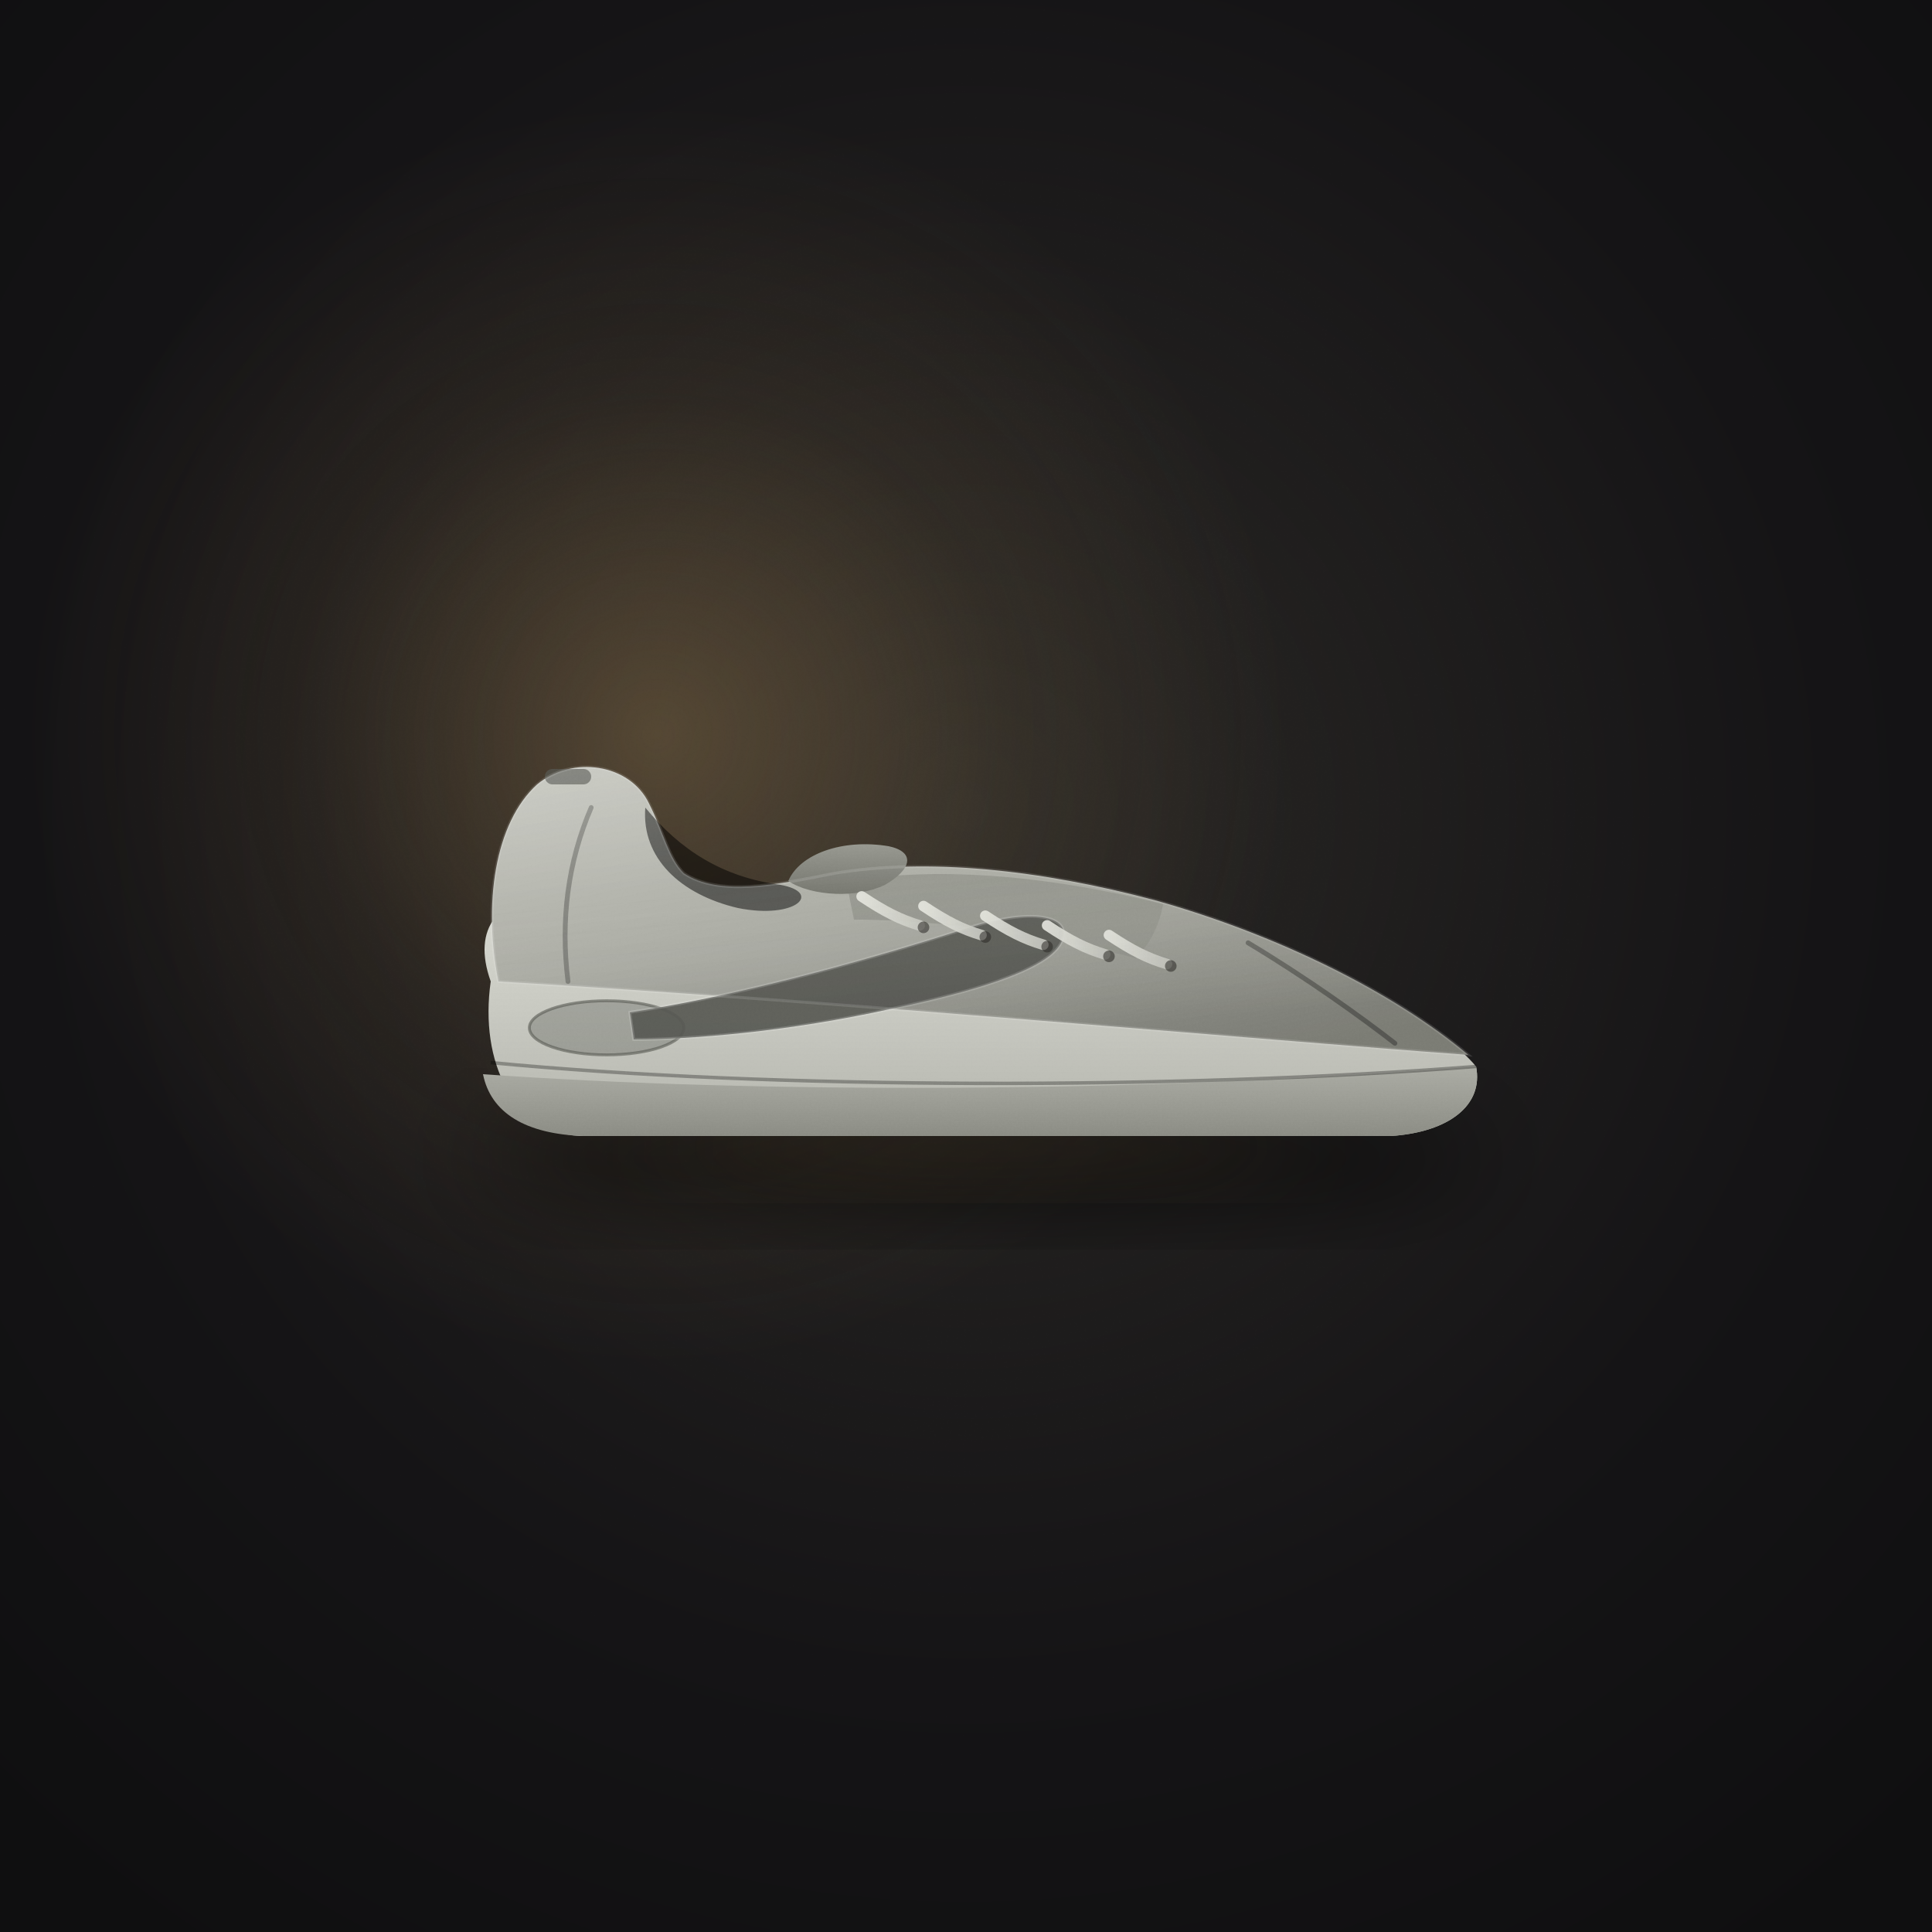
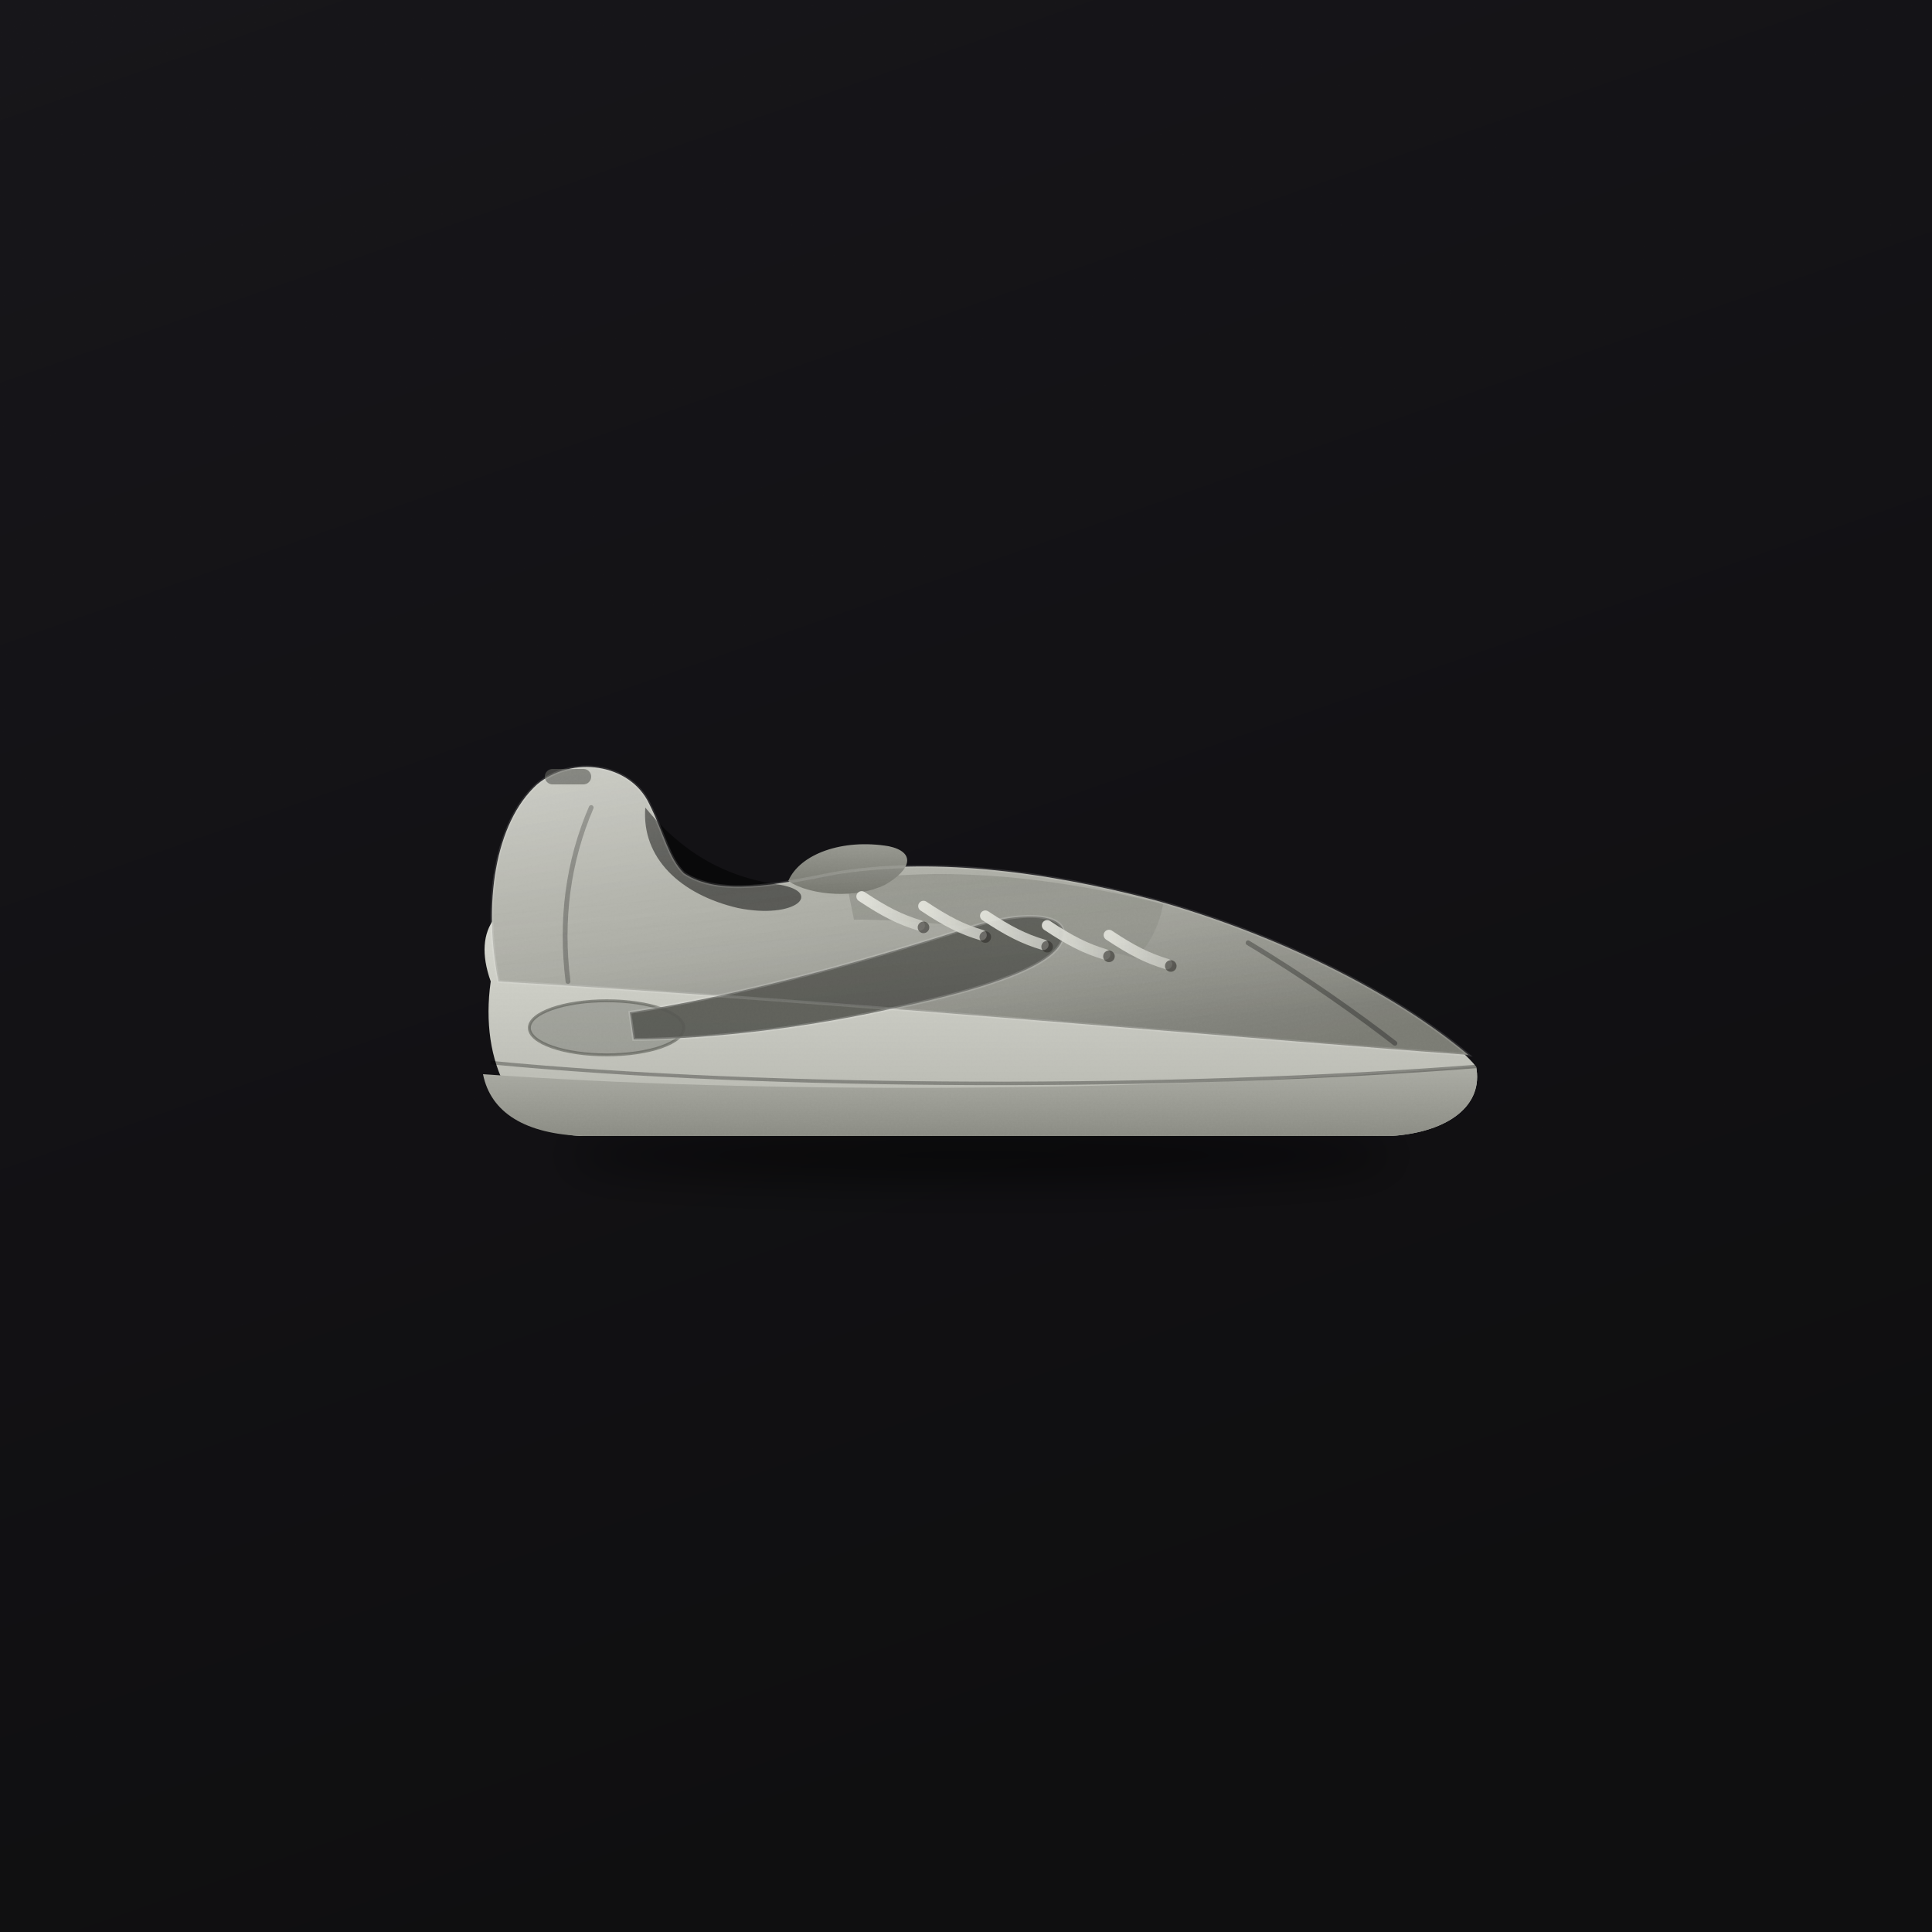
<svg xmlns="http://www.w3.org/2000/svg" viewBox="0 0 1000 1000" width="1000" height="1000" role="img">
  <defs>
-     <radialGradient id="bg" cx="0.5" cy="0.42" r="0.72">
-       <stop offset="0" stop-color="#2a2825" />
-       <stop offset="0.62" stop-color="#151416" />
+     <linearGradient id="bg" x1="0" y1="0" x2="0.35" y2="1">
+       <stop offset="0" stop-color="#17161a" />
+       <stop offset="0.6" stop-color="#121114" />
      <stop offset="1" stop-color="#0f0f10" />
-     </radialGradient>
-     <radialGradient id="bloom">
-       <stop offset="0" stop-color="#c9a063" stop-opacity="0.3" />
-       <stop offset="0.55" stop-color="#c9a063" stop-opacity="0.08" />
-       <stop offset="1" stop-color="#c9a063" stop-opacity="0" />
-     </radialGradient>
+     </linearGradient>
    <linearGradient id="upperGrad" x1="0.1" y1="0" x2="0.8" y2="1">
      <stop offset="0" stop-color="#c3c4bc" />
      <stop offset="0.5" stop-color="#a9aaa2" />
      <stop offset="1" stop-color="#878880" />
    </linearGradient>
    <linearGradient id="midGrad" x1="0" y1="0" x2="0" y2="1">
      <stop offset="0" stop-color="#dbdcd4" />
      <stop offset="1" stop-color="#b3b4ac" />
    </linearGradient>
    <linearGradient id="soleGrad" x1="0" y1="0" x2="0" y2="1">
      <stop offset="0" stop-color="#abaca4" />
      <stop offset="1" stop-color="#8b8c84" />
    </linearGradient>
    <linearGradient id="collarGrad" x1="0" y1="0" x2="0" y2="1">
      <stop offset="0" stop-color="#979890" />
      <stop offset="1" stop-color="#75766e" />
    </linearGradient>
    <linearGradient id="lace" x1="0" y1="0" x2="1" y2="0">
      <stop offset="0" stop-color="#e7e8e0" />
      <stop offset="1" stop-color="#c9cac2" />
    </linearGradient>
    <linearGradient id="sheen" x1="0" y1="0" x2="0.3" y2="1">
      <stop offset="0" stop-color="#ffffff" stop-opacity="0.22" />
      <stop offset="0.45" stop-color="#ffffff" stop-opacity="0.02" />
      <stop offset="1" stop-color="#000000" stop-opacity="0.18" />
    </linearGradient>
-     <filter id="soft" x="-40%" y="-40%" width="180%" height="180%">
-       <feGaussianBlur stdDeviation="26" />
+     <filter id="contact" x="-30%" y="-200%" width="160%" height="500%">
+       <feGaussianBlur stdDeviation="11" />
    </filter>
    <filter id="grain">
      <feTurbulence type="fractalNoise" baseFrequency="0.9" numOctaves="3" seed="30" />
      <feColorMatrix type="saturate" values="0" />
    </filter>
  </defs>
  <rect width="1000" height="1000" fill="url(#bg)" />
-   <circle cx="340" cy="380" r="330" fill="url(#bloom)" />
-   <ellipse cx="508" cy="600" rx="262" ry="26" fill="#000" opacity="0.6" filter="url(#soft)" />
-   <ellipse cx="508" cy="594" rx="160" ry="16" fill="#c9a063" opacity="0.14" filter="url(#soft)" />
+   <ellipse cx="508" cy="598" rx="215" ry="13" fill="#000" opacity="0.5" filter="url(#contact)" />
  <g transform="">
    <g transform="">
      <g transform="rotate(0 500 500)">
        <g transform="translate(150 250)">
          <path d="M104 258 C94 230, 108 214, 138 212 L470 242 C545 256, 596 280, 614 302 C618 322, 600 336, 570 338 L150 338 C116 336, 98 300, 104 258 Z" fill="url(#midGrad)" />
          <ellipse cx="164" cy="282" rx="40" ry="14" fill="#575852" opacity="0.35" />
          <ellipse cx="164" cy="282" rx="40" ry="14" fill="none" stroke="#575852" stroke-opacity="0.6" stroke-width="1.5" />
          <path d="M100 306 C104 326, 122 337, 152 338 L570 338 C600 336, 618 322, 614 302 C440 316, 240 316, 100 306 Z" fill="url(#soleGrad)" />
          <path d="M104 300 C250 314, 460 314, 614 302" fill="none" stroke="#000" stroke-opacity="0.3" stroke-width="1.8" />
          <path d="M108 258 C100 218, 106 176, 128 156 C146 141, 176 145, 186 166 C194 182, 196 194, 204 202 C222 214, 252 208, 282 202 C330 194, 388 200, 448 216 C512 234, 572 264, 610 296 C500 288, 280 268, 108 258 Z" fill="url(#upperGrad)" />
          <path d="M288 206 C340 198, 396 204, 452 218 C450 230, 444 240, 438 246 C384 232, 330 226, 292 226 Z" fill="#93948c" opacity="0.85" />
          <path d="M176 274 C228 266, 290 250, 352 230 C384 220, 404 224, 400 236 C396 250, 360 262, 312 272 C258 284, 208 288, 178 288 Z" fill="#575852" opacity="0.92" />
          <path d="M176 274 C228 266, 290 250, 352 230 C384 220, 404 224, 400 236 C396 250, 360 262, 312 272 C258 284, 208 288, 178 288 Z" fill="none" stroke="#fff" stroke-opacity="0.16" stroke-width="1.5" />
          <path d="M496 238 C526 256, 554 276, 572 290" fill="none" stroke="#000" stroke-opacity="0.3" stroke-width="2.5" stroke-linecap="round" />
          <path d="M156 168 C144 196, 140 226, 144 258" fill="none" stroke="#000" stroke-opacity="0.26" stroke-width="2.5" stroke-linecap="round" />
          <path d="M258 206 C264 192, 286 184, 310 188 C324 191, 322 200, 308 208 C294 215, 270 214, 258 206 Z" fill="url(#collarGrad)" />
          <path d="M184 168 C202 190, 224 204, 254 208 C276 212, 262 226, 232 220 C202 213, 182 194, 184 168 Z" fill="#000" fill-opacity="0.5" />
          <path d="M296 214 C308 222, 316 226, 326 229" stroke="url(#lace)" stroke-width="5.5" stroke-linecap="round" fill="none" opacity="0.9" />
          <circle cx="328" cy="230" r="3" fill="#24231f" opacity="0.55" />
          <path d="M328 219 C340 227, 348 231, 358 234" stroke="url(#lace)" stroke-width="5.5" stroke-linecap="round" fill="none" opacity="0.9" />
          <circle cx="360" cy="235" r="3" fill="#24231f" opacity="0.55" />
          <path d="M360 224 C372 232, 380 236, 390 239" stroke="url(#lace)" stroke-width="5.5" stroke-linecap="round" fill="none" opacity="0.9" />
          <circle cx="392" cy="240" r="3" fill="#24231f" opacity="0.55" />
          <path d="M392 229 C404 237, 412 241, 422 244" stroke="url(#lace)" stroke-width="5.5" stroke-linecap="round" fill="none" opacity="0.9" />
          <circle cx="424" cy="245" r="3" fill="#24231f" opacity="0.55" />
          <path d="M424 234 C436 242, 444 246, 454 249" stroke="url(#lace)" stroke-width="5.5" stroke-linecap="round" fill="none" opacity="0.9" />
          <circle cx="456" cy="250" r="3" fill="#24231f" opacity="0.55" />
          <rect x="132" y="148" width="24" height="8" rx="4" fill="#575852" opacity="0.7" />
          <path d="M108 258 C100 218, 106 176, 128 156 C146 141, 176 145, 186 166 C194 182, 196 194, 204 202 C222 214, 252 208, 282 202 C330 194, 388 200, 448 216 C512 234, 572 264, 610 296 C500 288, 280 268, 108 258 Z" fill="url(#sheen)" opacity="0.5" />
          <path d="M108 258 C100 218, 106 176, 128 156 C146 141, 176 145, 186 166 C194 182, 196 194, 204 202 C222 214, 252 208, 282 202 C330 194, 388 200, 448 216 C512 234, 572 264, 610 296 C500 288, 280 268, 108 258 Z" fill="none" stroke="#fff" stroke-opacity="0.12" stroke-width="1.5" />
        </g>
      </g>
    </g>
  </g>
  <rect width="1000" height="1000" filter="url(#grain)" opacity="0.045" style="mix-blend-mode:overlay" />
</svg>
